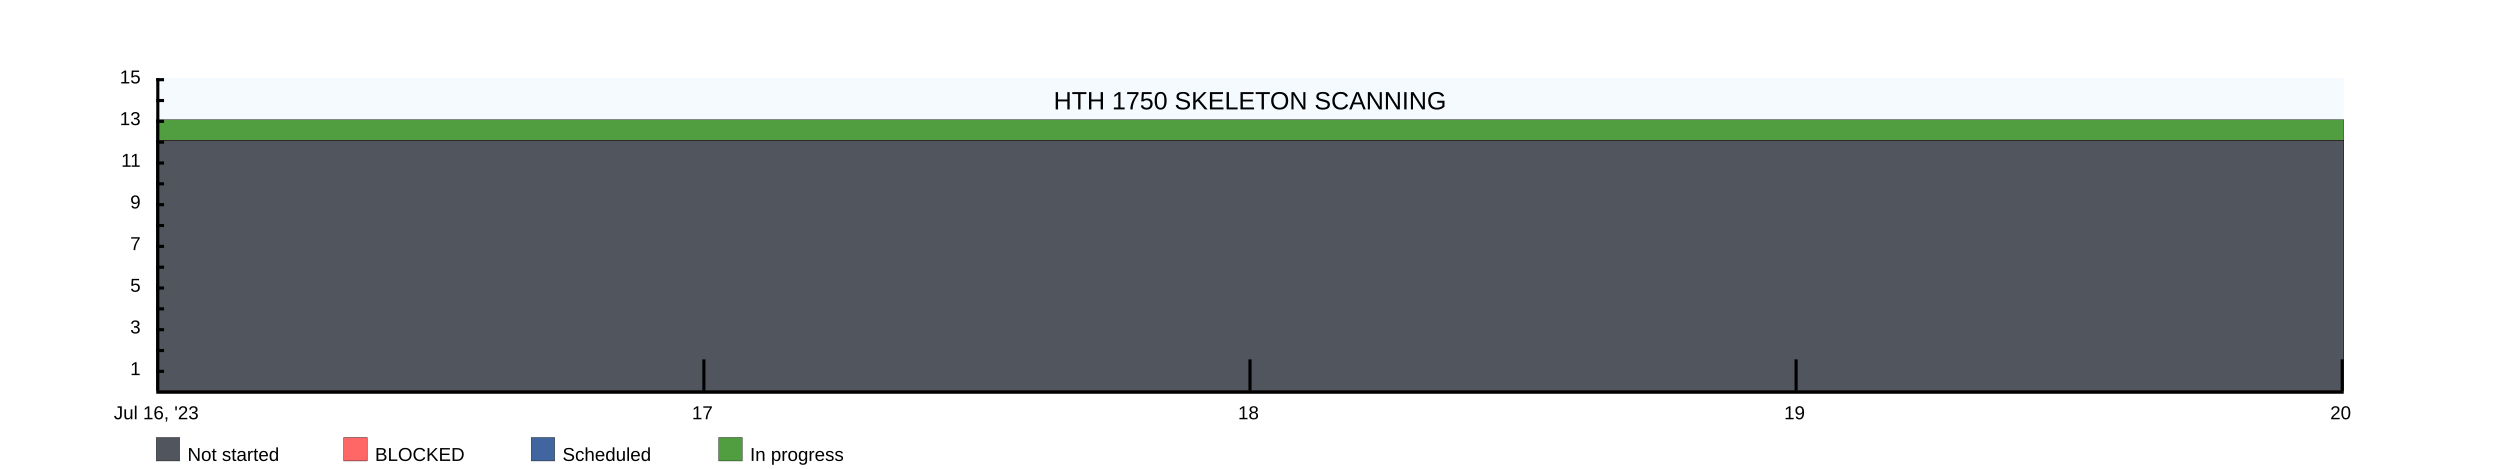
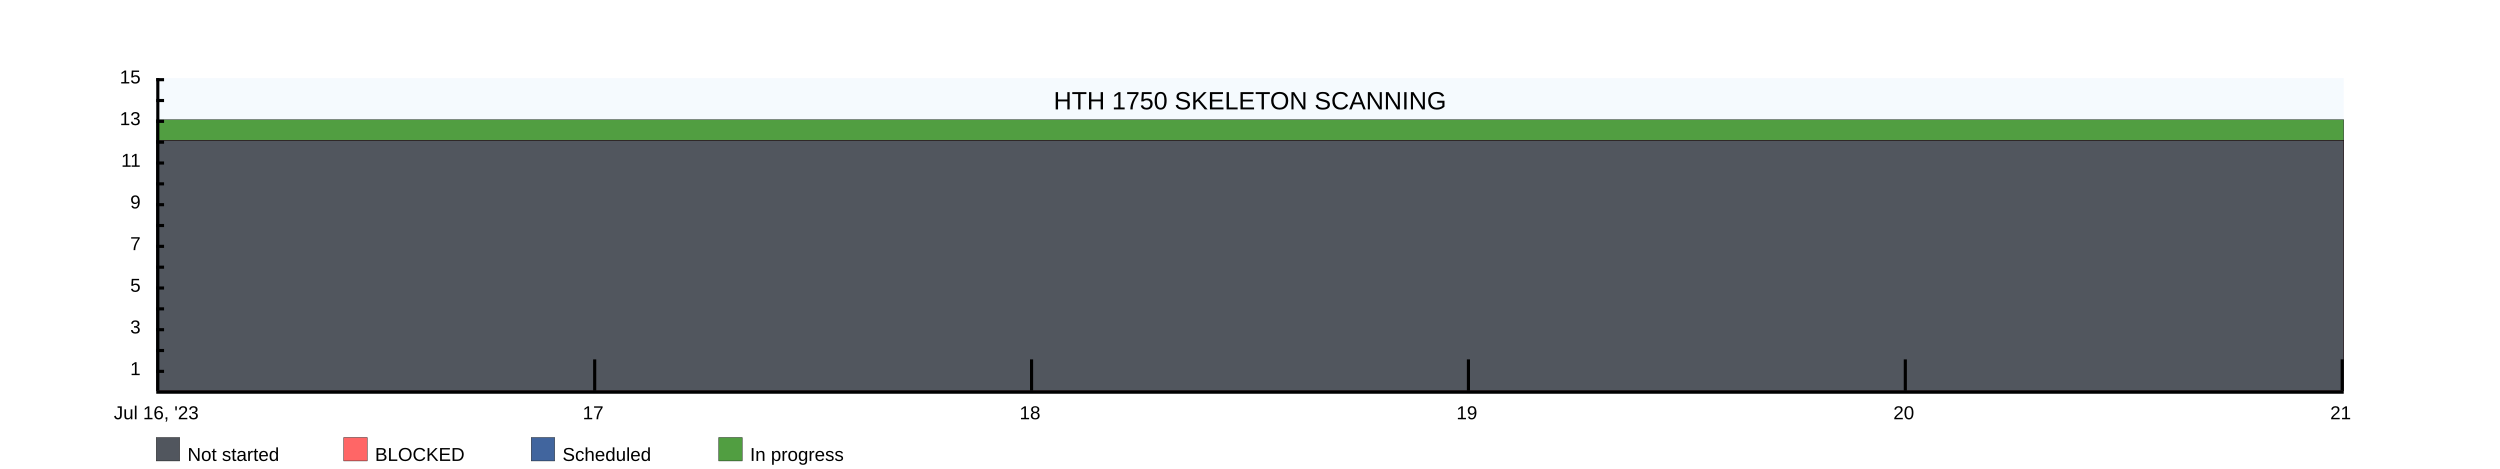
<svg xmlns="http://www.w3.org/2000/svg" width="1600" height="300">
  <rect x="100" y="50" width="1400" height="200" fill="rgba(221, 239, 250, .3)" />
  <clipPath id="theGraph">
    <rect x="100" y="50" width="1400" height="200" fill="black" />
  </clipPath>
  <rect x="100" y="280" width="15" height="15" fill="#51565E" stroke="black" stroke-width="0.25" />
  <text x="120" y="295" font-family="Arial" font-size="12" fill="black">Not started</text>
  <rect x="220" y="280" width="15" height="15" fill="#FF6666" stroke="black" stroke-width="0.25" />
  <text x="240" y="295" font-family="Arial" font-size="12" fill="black">BLOCKED</text>
  <rect x="340" y="280" width="15" height="15" fill="#41659E" stroke="black" stroke-width="0.25" />
  <text x="360" y="295" font-family="Arial" font-size="12" fill="black">Scheduled</text>
  <rect x="460" y="280" width="15" height="15" fill="#519E41" stroke="black" stroke-width="0.25" />
  <text x="480" y="295" font-family="Arial" font-size="12" fill="black">In progress</text>
-   <path d="M 100 76.667 M 100 76.667 C 100 76.667 450 76.667 450 76.667 C 450 76.667 800 76.667 800 76.667 C 800 76.667 1150 76.667 1150 76.667 C 1150 76.667 1500 76.667 1500 76.667 C 1500 76.667 1500 250 1500 250 C 1500 250 100 250 100 250 Z" fill="#519E41" stroke="black" stroke-width="0.25" />
-   <path d="M 100 90 M 100 90 C 100 90 450 90 450 90 C 450 90 800 90 800 90 C 800 90 1150 90 1150 90 C 1150 90 1500 90 1500 90 C 1500 90 1500 250 1500 250 C 1500 250 100 250 100 250 Z" fill="#41659E" stroke="black" stroke-width="0.25" />
-   <path d="M 100 90 M 100 90 C 100 90 450 90 450 90 C 450 90 800 90 800 90 C 800 90 1150 90 1150 90 C 1150 90 1500 90 1500 90 C 1500 90 1500 250 1500 250 C 1500 250 100 250 100 250 Z" fill="#FF6666" stroke="black" stroke-width="0.25" />
-   <path d="M 100 90 M 100 90 C 100 90 450 90 450 90 C 450 90 800 90 800 90 C 800 90 1150 90 1150 90 C 1150 90 1500 90 1500 90 C 1500 90 1500 250 1500 250 C 1500 250 100 250 100 250 Z" fill="#51565E" stroke="black" stroke-width="0.25" />
+   <path d="M 100 76.667 M 100 76.667 C 100 76.667 380 76.667 380 76.667 C 380 76.667 660 76.667 660 76.667 C 660 76.667 940 76.667 940 76.667 C 940 76.667 1220 76.667 1220 76.667 C 1220 76.667 1500 76.667 1500 76.667 C 1500 76.667 1500 250 1500 250 C 1500 250 100 250 100 250 Z" fill="#519E41" stroke="black" stroke-width="0.25" />
+   <path d="M 100 90 M 100 90 C 100 90 380 90 380 90 C 380 90 660 90 660 90 C 660 90 940 90 940 90 C 940 90 1220 90 1220 90 C 1220 90 1500 90 1500 90 C 1500 90 1500 250 1500 250 C 1500 250 100 250 100 250 Z" fill="#41659E" stroke="black" stroke-width="0.25" />
+   <path d="M 100 90 M 100 90 C 100 90 380 90 380 90 C 380 90 660 90 660 90 C 660 90 940 90 940 90 C 940 90 1220 90 1220 90 C 1220 90 1500 90 1500 90 C 1500 90 1500 250 1500 250 C 1500 250 100 250 100 250 Z" fill="#FF6666" stroke="black" stroke-width="0.25" />
+   <path d="M 100 90 M 100 90 C 100 90 380 90 380 90 C 380 90 660 90 660 90 C 660 90 940 90 940 90 C 940 90 1220 90 1220 90 C 1220 90 1500 90 1500 90 C 1500 90 1500 250 1500 250 C 1500 250 100 250 100 250 Z" fill="#51565E" stroke="black" stroke-width="0.25" />
  <text x="800" y="70" font-family="Arial" font-size="16" fill="black" text-anchor="middle" alignment-baseline="middle">HTH 1750 SKELETON SCANNING</text>
  <rect x="100" y="250" width="1400" height="2" fill="black" />
  <rect x="100" y="50" width="5" height="2" fill="black" />
  <rect x="100" y="63.333" width="5" height="2" fill="black" />
  <rect x="100" y="76.667" width="5" height="2" fill="black" />
  <rect x="100" y="90" width="5" height="2" fill="black" />
  <rect x="100" y="103.333" width="5" height="2" fill="black" />
  <rect x="100" y="116.667" width="5" height="2" fill="black" />
  <rect x="100" y="130" width="5" height="2" fill="black" />
  <rect x="100" y="143.333" width="5" height="2" fill="black" />
  <rect x="100" y="156.667" width="5" height="2" fill="black" />
  <rect x="100" y="170" width="5" height="2" fill="black" />
  <rect x="100" y="183.333" width="5" height="2" fill="black" />
  <rect x="100" y="196.667" width="5" height="2" fill="black" />
  <rect x="100" y="210" width="5" height="2" fill="black" />
  <rect x="100" y="223.333" width="5" height="2" fill="black" />
  <rect x="100" y="236.667" width="5" height="2" fill="black" />
  <text x="90" y="50" font-family="Arial" font-size="12" fill="black" text-anchor="end" dominant-baseline="middle">15</text>
  <text x="90" y="63.333" font-family="Arial" font-size="12" fill="black" text-anchor="end" dominant-baseline="middle" />
  <text x="90" y="76.667" font-family="Arial" font-size="12" fill="black" text-anchor="end" dominant-baseline="middle">13</text>
  <text x="90" y="90" font-family="Arial" font-size="12" fill="black" text-anchor="end" dominant-baseline="middle" />
  <text x="90" y="103.333" font-family="Arial" font-size="12" fill="black" text-anchor="end" dominant-baseline="middle">11</text>
  <text x="90" y="116.667" font-family="Arial" font-size="12" fill="black" text-anchor="end" dominant-baseline="middle" />
  <text x="90" y="130" font-family="Arial" font-size="12" fill="black" text-anchor="end" dominant-baseline="middle">9</text>
  <text x="90" y="143.333" font-family="Arial" font-size="12" fill="black" text-anchor="end" dominant-baseline="middle" />
  <text x="90" y="156.667" font-family="Arial" font-size="12" fill="black" text-anchor="end" dominant-baseline="middle">7</text>
  <text x="90" y="170" font-family="Arial" font-size="12" fill="black" text-anchor="end" dominant-baseline="middle" />
  <text x="90" y="183.333" font-family="Arial" font-size="12" fill="black" text-anchor="end" dominant-baseline="middle">5</text>
  <text x="90" y="196.667" font-family="Arial" font-size="12" fill="black" text-anchor="end" dominant-baseline="middle" />
  <text x="90" y="210" font-family="Arial" font-size="12" fill="black" text-anchor="end" dominant-baseline="middle">3</text>
  <text x="90" y="223.333" font-family="Arial" font-size="12" fill="black" text-anchor="end" dominant-baseline="middle" />
  <text x="90" y="236.667" font-family="Arial" font-size="12" fill="black" text-anchor="end" dominant-baseline="middle">1</text>
  <text x="90" y="250" font-family="Arial" font-size="12" fill="black" text-anchor="end" dominant-baseline="middle" />
  <text x="100" y="260" font-family="Arial" fill="black" text-anchor="middle" dominant-baseline="hanging">Jul 16, '23</text>
-   <text x="449.5" y="260" font-family="Arial" fill="black" text-anchor="middle" dominant-baseline="hanging">17</text>
-   <text x="799" y="260" font-family="Arial" fill="black" text-anchor="middle" dominant-baseline="hanging">18</text>
-   <text x="1148.5" y="260" font-family="Arial" fill="black" text-anchor="middle" dominant-baseline="hanging">19</text>
-   <text x="1498" y="260" font-family="Arial" fill="black" text-anchor="middle" dominant-baseline="hanging">20</text>
+   <text x="379.6" y="260" font-family="Arial" fill="black" text-anchor="middle" dominant-baseline="hanging">17</text>
+   <text x="659.2" y="260" font-family="Arial" fill="black" text-anchor="middle" dominant-baseline="hanging">18</text>
+   <text x="938.8" y="260" font-family="Arial" fill="black" text-anchor="middle" dominant-baseline="hanging">19</text>
+   <text x="1218.4" y="260" font-family="Arial" fill="black" text-anchor="middle" dominant-baseline="hanging">20</text>
+   <text x="1498" y="260" font-family="Arial" fill="black" text-anchor="middle" dominant-baseline="hanging">21</text>
  <rect x="100" y="50" width="2" height="200" fill="black" />
-   <rect x="449.5" y="230" width="2" height="20" fill="black" />
-   <rect x="799" y="230" width="2" height="20" fill="black" />
-   <rect x="1148.5" y="230" width="2" height="20" fill="black" />
+   <rect x="379.6" y="230" width="2" height="20" fill="black" />
+   <rect x="659.2" y="230" width="2" height="20" fill="black" />
+   <rect x="938.8" y="230" width="2" height="20" fill="black" />
+   <rect x="1218.4" y="230" width="2" height="20" fill="black" />
  <rect x="1498" y="230" width="2" height="20" fill="black" />
</svg>
